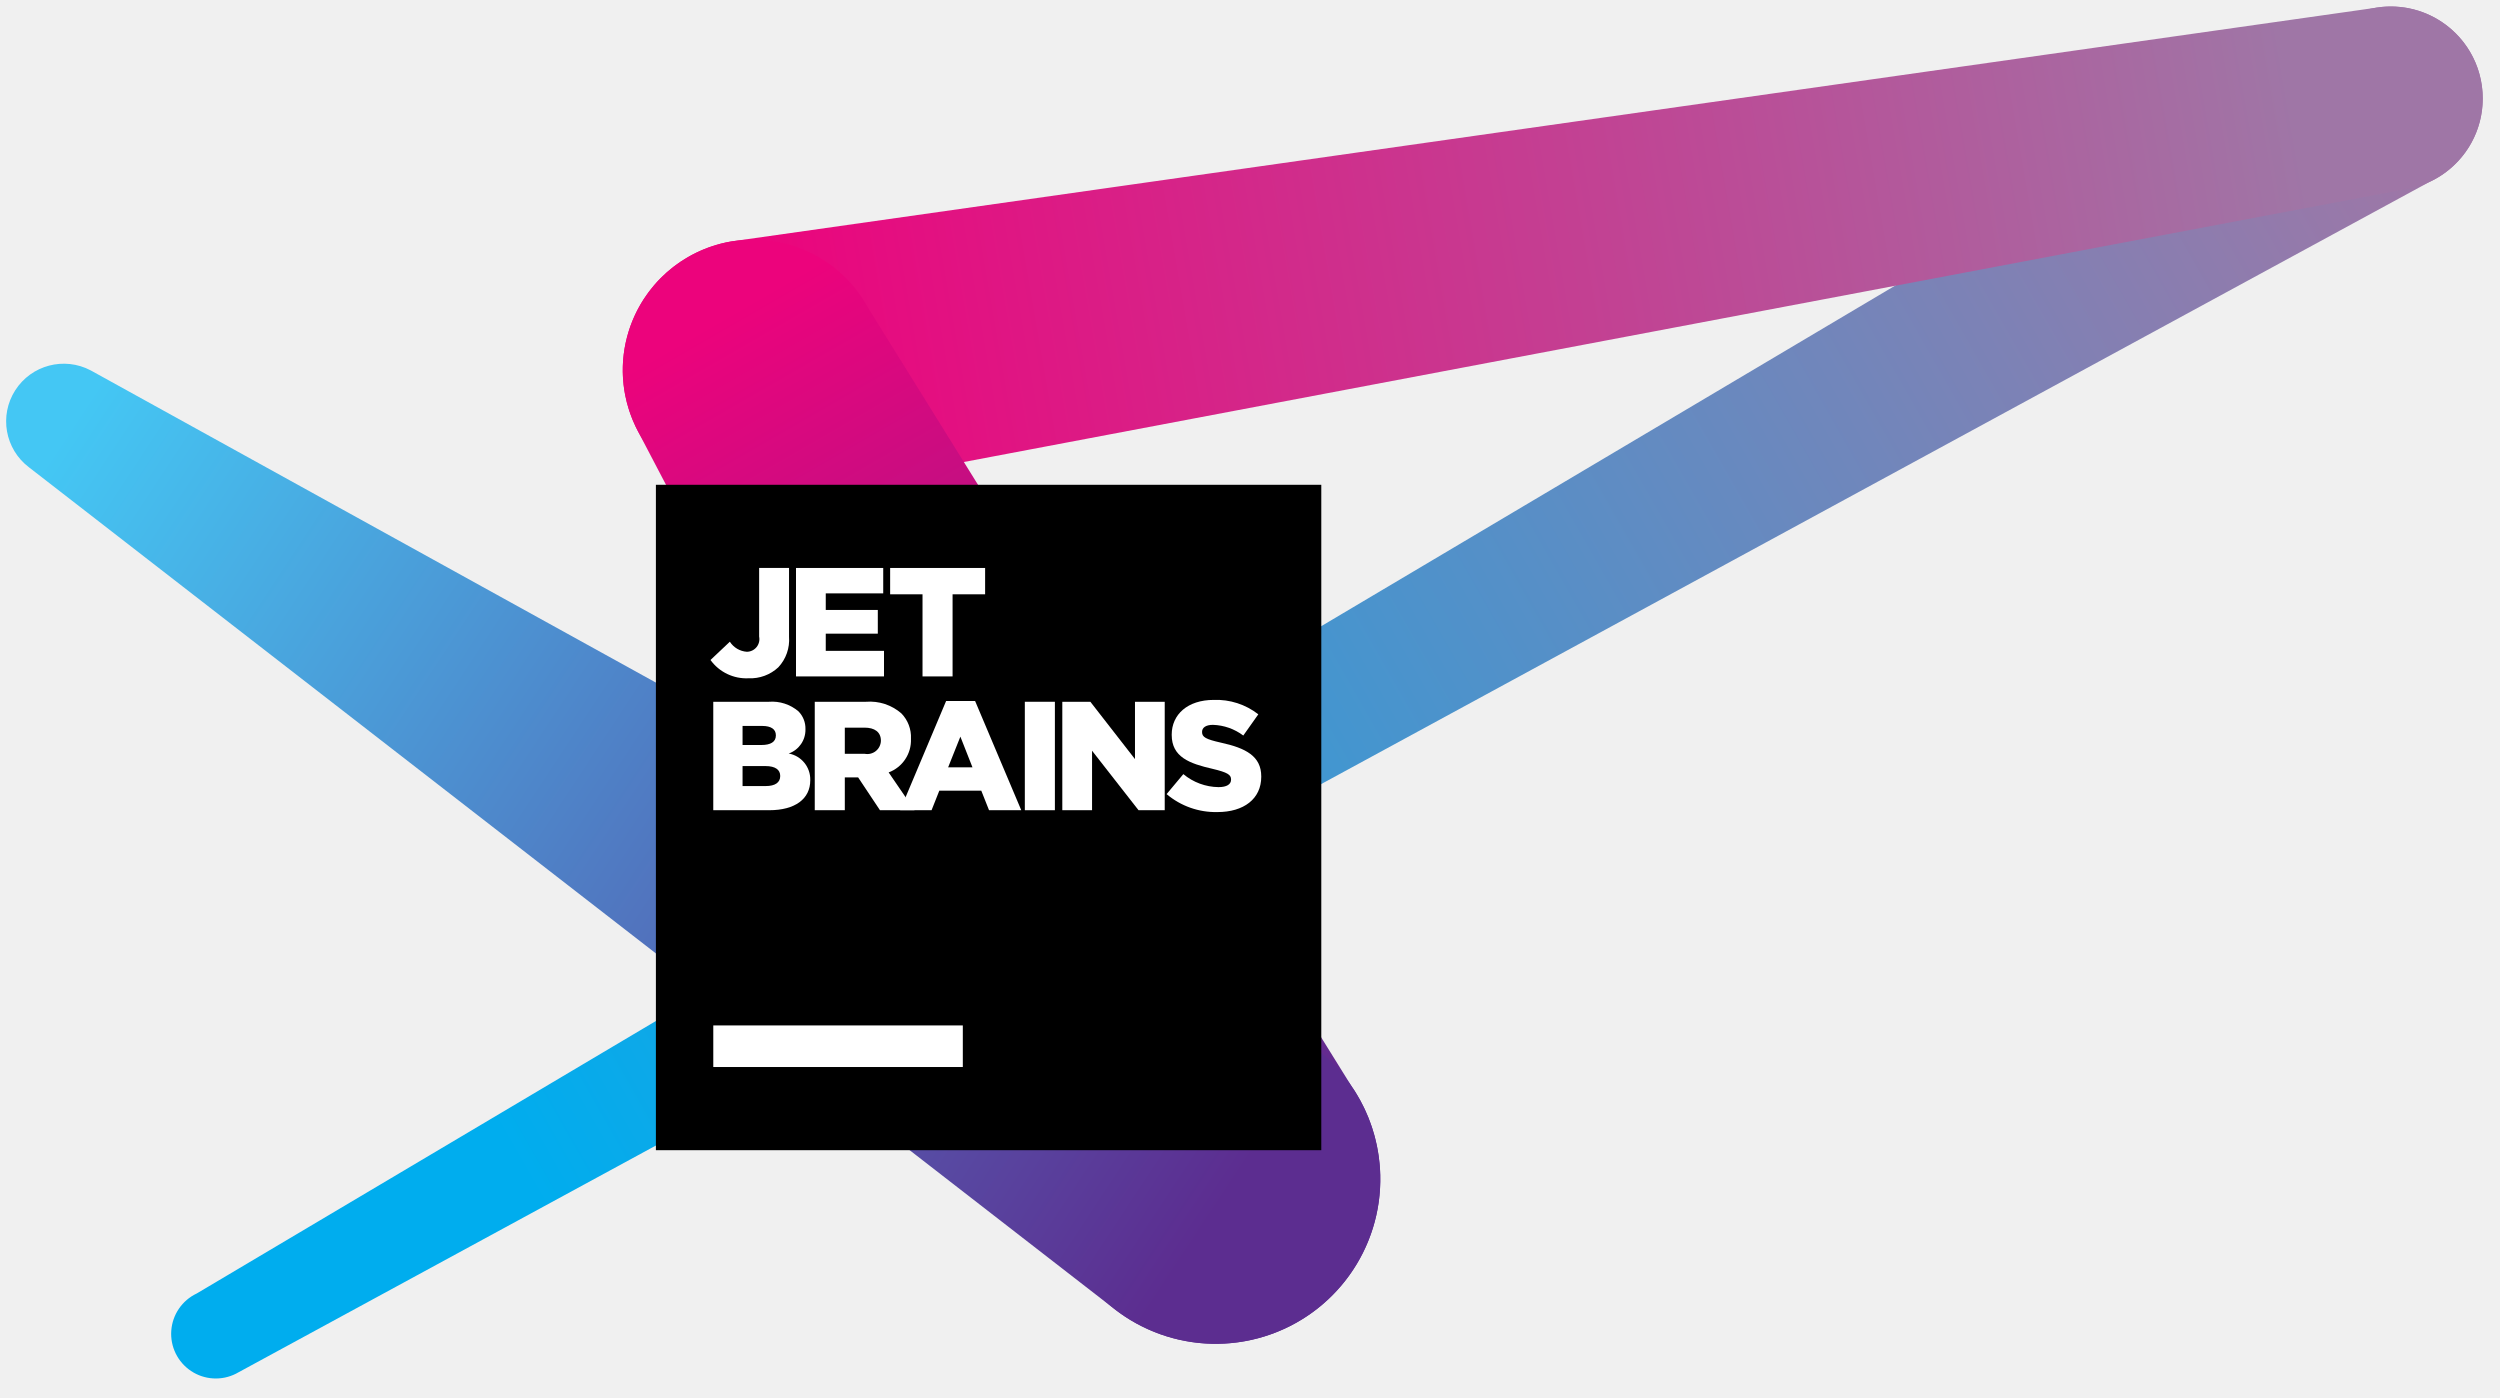
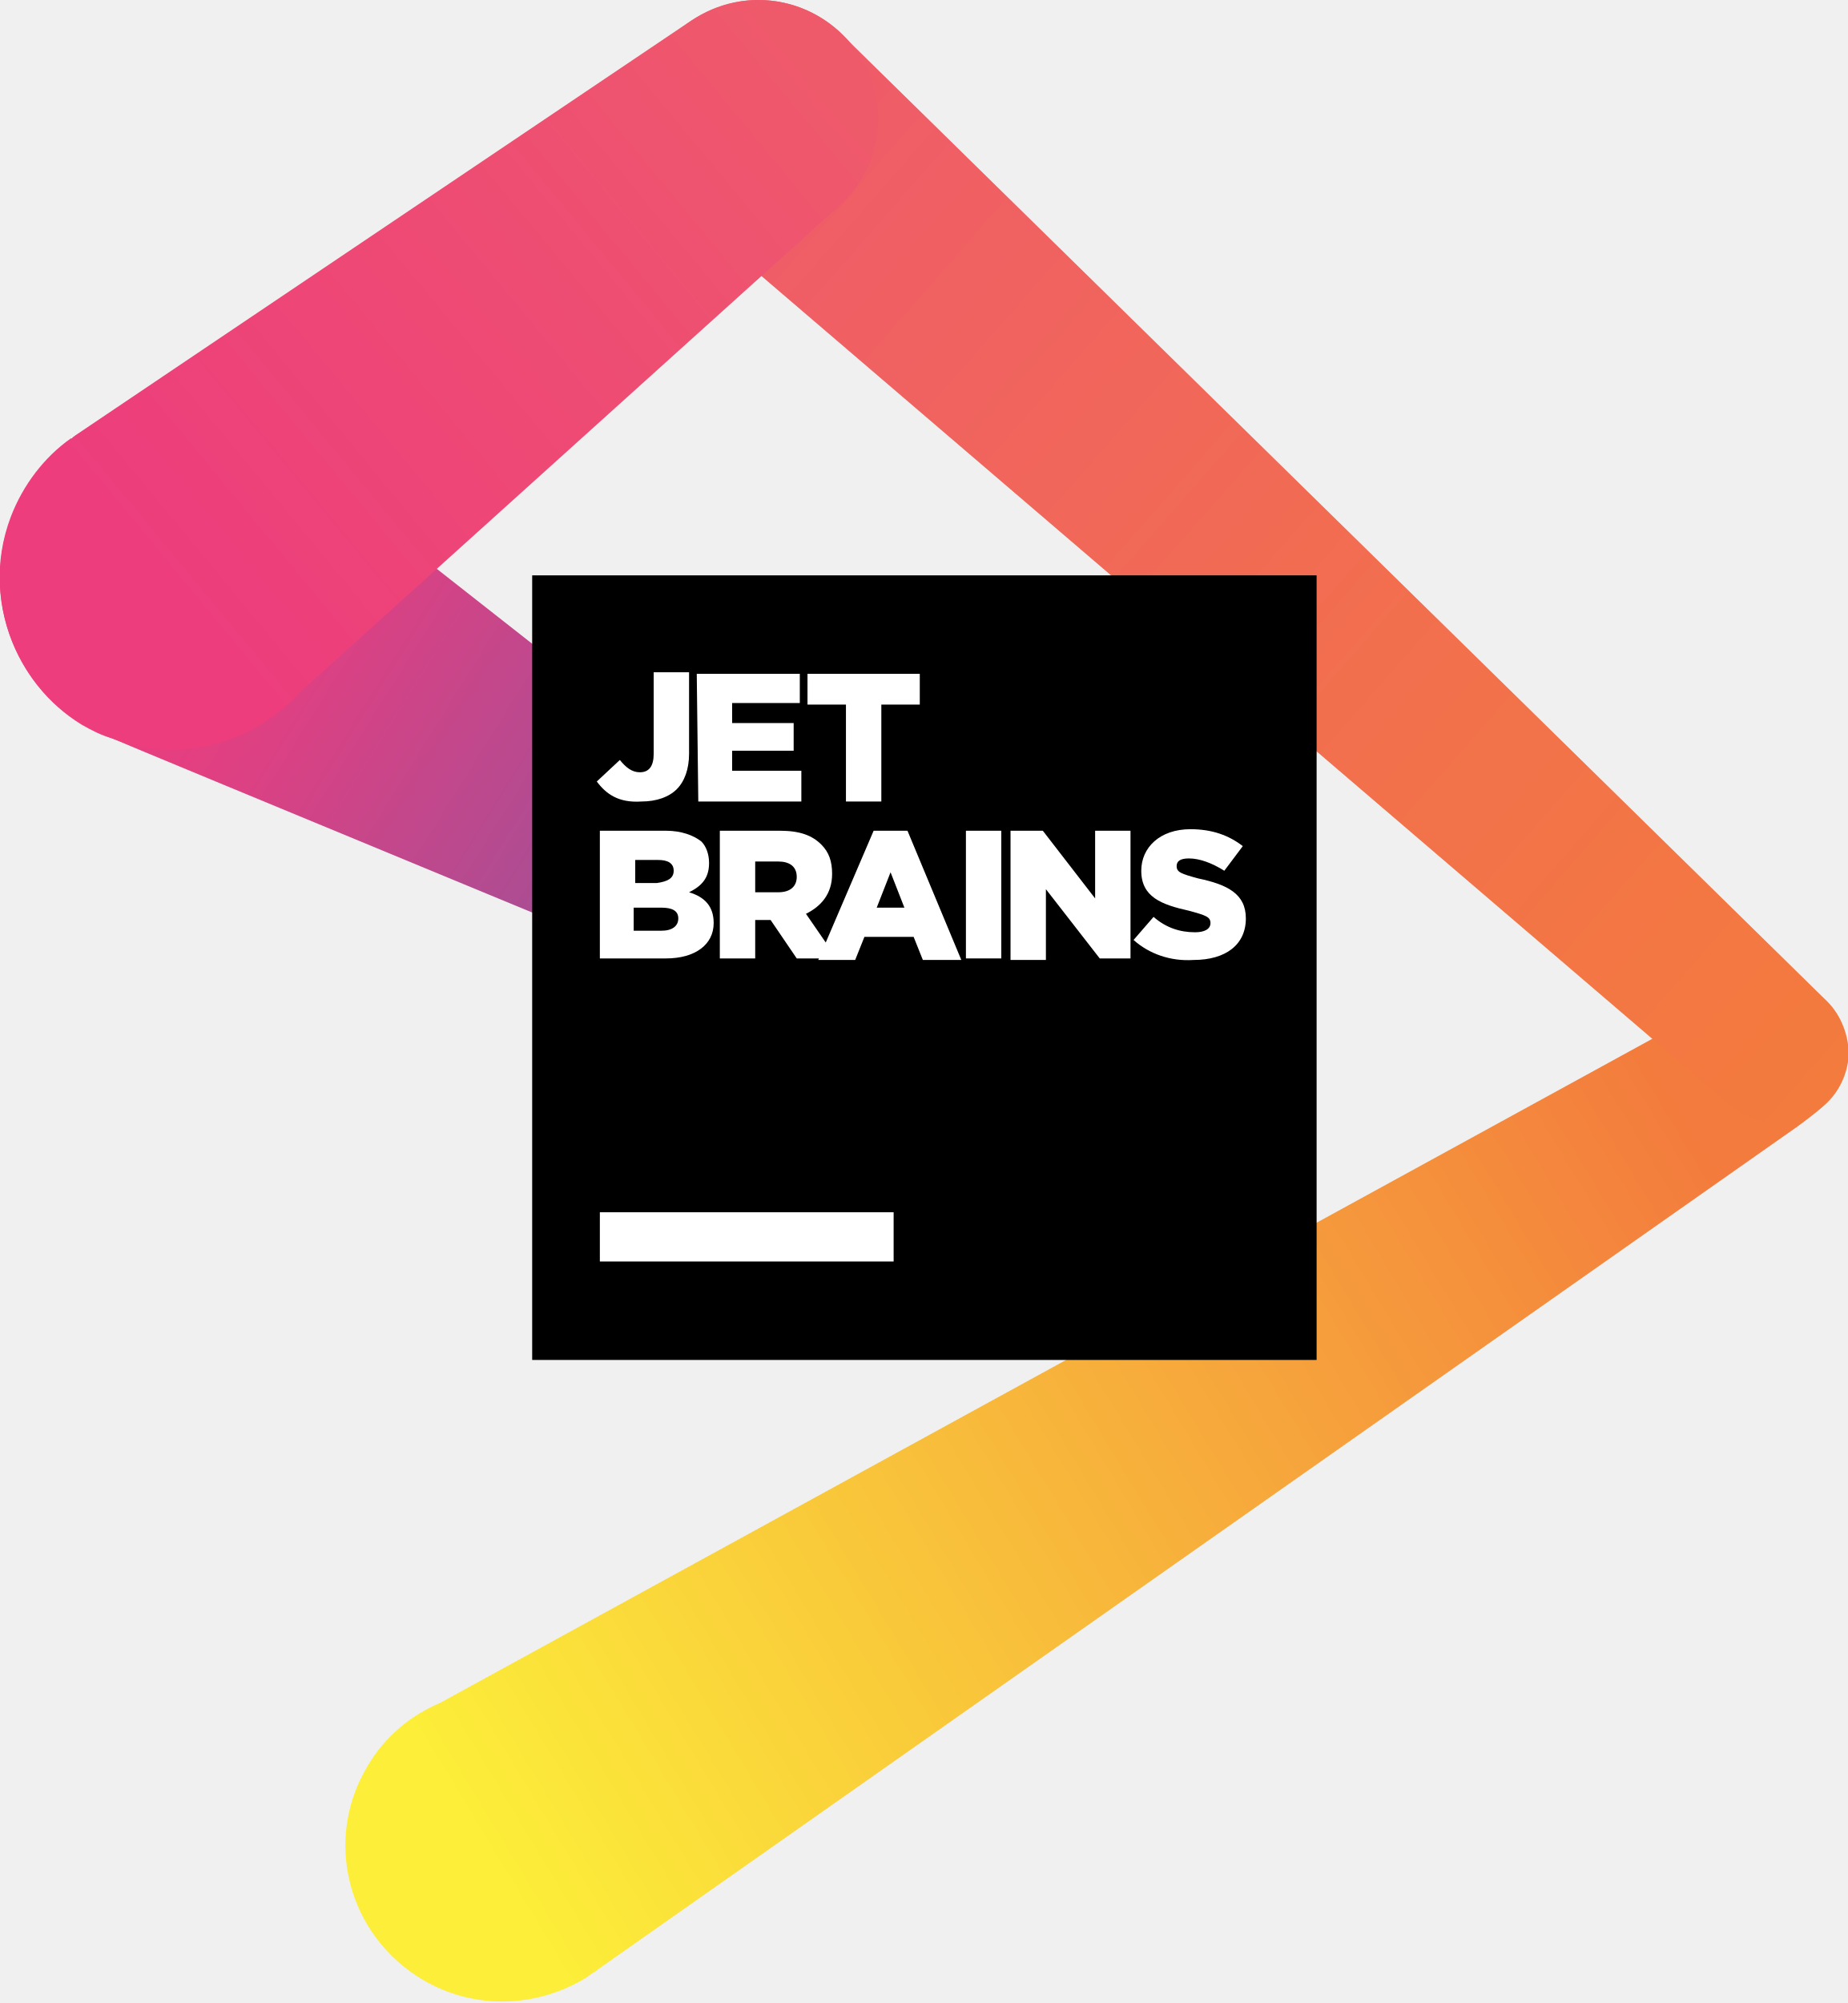
- <svg xmlns="http://www.w3.org/2000/svg" id="Layer_1" data-name="Layer 1" width="263" height="147" viewBox="0 0 263 147">
-   <defs>
-     <linearGradient id="linear-gradient" x1="54.457" y1="122.594" x2="251.779" y2="10.206" gradientUnits="userSpaceOnUse">
-       <stop offset="0" stop-color="#00adee" />
-       <stop offset="1" stop-color="#9f76a6" />
+ <svg xmlns="http://www.w3.org/2000/svg" version="1.1" id="Layer_1" x="0px" y="0px" width="120.1px" height="130.2px" viewBox="0 0 120.1 130.2" style="enable-background:new 0 0 120.1 130.2;" xml:space="preserve">
+   <g>
+     <linearGradient id="XMLID_2_" gradientUnits="userSpaceOnUse" x1="31.841" y1="120.558" x2="110.24" y2="73.24">
+       <stop offset="0" style="stop-color:#FCEE39" />
+       <stop offset="1" style="stop-color:#F37B3D" />
    </linearGradient>
-     <linearGradient id="linear-gradient-2" x1="80.247" y1="38.761" x2="241.262" y2="10.951" gradientUnits="userSpaceOnUse">
-       <stop offset="0" stop-color="#ec037c" />
-       <stop offset="1" stop-color="#9f76a6" />
+     <path id="XMLID_3041_" style="fill:url(#XMLID_2_);" d="M118.6,71.8c0.9-0.8,1.4-1.9,1.5-3.2c0.1-2.6-1.8-4.7-4.4-4.9   c-1.2-0.1-2.4,0.4-3.3,1.1l0,0l-83.8,45.9c-1.9,0.8-3.6,2.2-4.7,4.1c-2.9,4.8-1.3,11,3.6,13.9c3.4,2,7.5,1.8,10.7-0.2l0,0l0,0   c0.2-0.2,0.5-0.3,0.7-0.5l78-54.8C117.3,72.9,118.4,72.1,118.6,71.8L118.6,71.8L118.6,71.8z" />
+     <linearGradient id="XMLID_3_" gradientUnits="userSpaceOnUse" x1="48.361" y1="6.908" x2="119.918" y2="69.555">
+       <stop offset="0" style="stop-color:#EF5A6B" />
+       <stop offset="0.57" style="stop-color:#F26F4E" />
+       <stop offset="1" style="stop-color:#F37B3D" />
    </linearGradient>
-     <linearGradient id="linear-gradient-3" x1="75.721" y1="33.558" x2="127.825" y2="123.939" gradientUnits="userSpaceOnUse">
-       <stop offset="0" stop-color="#ec037c" />
-       <stop offset="1" stop-color="#5c2d90" />
+     <path id="XMLID_3049_" style="fill:url(#XMLID_3_);" d="M118.8,65.1L118.8,65.1L55,2.5C53.6,1,51.6,0,49.3,0   c-4.3,0-7.7,3.5-7.7,7.7v0c0,2.1,0.8,3.9,2.1,5.3l0,0l0,0c0.4,0.4,0.8,0.7,1.2,1l67.4,57.7l0,0c0.8,0.7,1.8,1.2,3,1.3   c2.6,0.1,4.7-1.8,4.9-4.4C120.2,67.3,119.7,66,118.8,65.1z" />
+     <linearGradient id="XMLID_4_" gradientUnits="userSpaceOnUse" x1="52.947" y1="63.641" x2="10.538" y2="37.156">
+       <stop offset="0" style="stop-color:#7C59A4" />
+       <stop offset="0.385" style="stop-color:#AF4C92" />
+       <stop offset="0.765" style="stop-color:#DC4183" />
+       <stop offset="0.957" style="stop-color:#ED3D7D" />
    </linearGradient>
-     <linearGradient id="linear-gradient-4" x1="7.465" y1="44.578" x2="129.454" y2="125.081" gradientUnits="userSpaceOnUse">
-       <stop offset="0" stop-color="#44c7f4" />
-       <stop offset="1" stop-color="#5c2d90" />
+     <path id="XMLID_3042_" style="fill:url(#XMLID_4_);" d="M57.1,59.5C57,59.5,17.7,28.5,16.9,28l0,0l0,0c-0.6-0.3-1.2-0.6-1.8-0.9   c-5.8-2.2-12.2,0.8-14.4,6.6c-1.9,5.1,0.2,10.7,4.6,13.4l0,0l0,0C6,47.5,6.6,47.8,7.3,48c0.4,0.2,45.4,18.8,45.4,18.8l0,0   c1.8,0.8,3.9,0.3,5.1-1.2C59.3,63.7,59,61,57.1,59.5z" />
+     <linearGradient id="XMLID_5_" gradientUnits="userSpaceOnUse" x1="52.174" y1="3.702" x2="10.771" y2="37.897">
+       <stop offset="0" style="stop-color:#EF5A6B" />
+       <stop offset="0.364" style="stop-color:#EE4E72" />
+       <stop offset="1" style="stop-color:#ED3D7D" />
    </linearGradient>
-   </defs>
-   <g>
-     <path d="M261.184,10.362a9.678,9.678,0,0,0-14.745-8.246l0-.001L20.694,136.075h0a4.697,4.697,0,1,0,4.133,8.435h0q0.09-.047.178-0.097l230.527-125.25a9.653,9.653,0,0,0,1.151-.625l0.033-.018-0.001-.002A9.668,9.668,0,0,0,261.184,10.362Z" fill="url(#linear-gradient)" />
-     <path d="M261.184,10.362A9.678,9.678,0,0,0,251.506.684q-0.275,0-.546.016-0.25.014-.497,0.041L76.798,25.419A13.735,13.735,0,1,0,83.535,51.983L252.804,19.951a9.636,9.636,0,0,0,1.036-.196l0.02-.004,0-.001A9.681,9.681,0,0,0,261.184,10.362Z" fill="url(#linear-gradient-2)" />
-     <path d="M145.203,123.63a17.237,17.237,0,0,0-3.064-9.425L91.305,32.352A13.737,13.737,0,0,0,66.113,42.951h0a13.633,13.633,0,0,0,1.043,2.498s45.233,86.37,45.582,86.998q0.309,0.556.657,1.086h0A17.32,17.32,0,0,0,145.203,123.63Z" fill="url(#linear-gradient-3)" />
-     <path d="M145.203,123.63a17.298,17.298,0,0,0-7.63-13.942h0a17.306,17.306,0,0,0-2.699-1.491L9.548,38.968a6.064,6.064,0,0,0-6.507,10.187l114.396,88.704A17.319,17.319,0,0,0,145.203,123.63Z" fill="url(#linear-gradient-4)" />
-     <g>
-       <rect x="69" y="51" width="70" height="70" />
-       <g>
-         <rect x="75.038" y="107.875" width="26.25" height="4.375" fill="#fff" />
-         <g>
-           <path d="M74.743,69.431L76.78,67.508a2.31,2.31,0,0,0,1.793,1.059A1.33,1.33,0,0,0,79.861,66.97V59.75h3.146v7.237a4.239,4.239,0,0,1-1.125,3.211,4.299,4.299,0,0,1-3.129,1.157A4.659,4.659,0,0,1,74.743,69.431Z" fill="#fff" />
-           <path d="M83.739,59.75h9.176v2.673H86.869v1.744H92.345v2.494H86.869V68.47H92.997v2.689H83.739V59.75Z" fill="#fff" />
-           <path d="M97.049,62.521H93.643V59.75h9.991v2.771h-3.423v8.638H97.049V62.521Z" fill="#fff" />
-           <path d="M75.036,73.826h5.851A4.273,4.273,0,0,1,84,74.836a2.567,2.567,0,0,1,.734,1.858v0.033a2.641,2.641,0,0,1-1.76,2.542,2.769,2.769,0,0,1,2.265,2.787v0.033c0,1.956-1.597,3.146-4.319,3.146H75.036V73.826Zm6.585,3.521c0-.636-0.505-0.978-1.434-0.978h-2.07v2.005h1.988c0.962,0,1.516-.326,1.516-0.994V77.346ZM80.529,80.59H78.117v2.103h2.445c0.978,0,1.516-.375,1.516-1.043V81.617C82.077,80.997,81.588,80.59,80.529,80.59Z" fill="#fff" />
-           <path d="M85.712,73.826h5.395a5.051,5.051,0,0,1,3.716,1.222,3.562,3.562,0,0,1,1.01,2.657v0.033a3.615,3.615,0,0,1-2.347,3.521l2.722,3.977H92.573l-2.298-3.455H88.874v3.455H85.712V73.826Zm5.264,5.476a1.433,1.433,0,0,0,1.695-1.353V77.917c0-.913-0.668-1.369-1.711-1.369H88.874v2.755H90.976Z" fill="#fff" />
-           <path d="M99.532,73.744H102.58l4.857,11.491h-3.39l-0.815-2.054H98.815L98,85.235H94.692Zm2.771,6.976-1.271-3.227L99.744,80.72h2.559Z" fill="#fff" />
-           <path d="M107.812,73.826h3.162V85.235h-3.162V73.826Z" fill="#fff" />
-           <path d="M111.756,73.826h2.95l4.694,6.031V73.826h3.129V85.235h-2.755l-4.89-6.259v6.259h-3.129V73.826Z" fill="#fff" />
-           <path d="M122.727,83.54l1.76-2.103a5.911,5.911,0,0,0,3.7,1.369c0.864,0,1.32-.293,1.32-0.782V81.991c0-.489-0.375-0.734-1.94-1.108-2.429-.554-4.303-1.239-4.303-3.569V77.281c0-2.119,1.679-3.651,4.417-3.651a7.181,7.181,0,0,1,4.694,1.516l-1.581,2.233a5.601,5.601,0,0,0-3.195-1.125c-0.766,0-1.141.31-1.141,0.733V77.02c0,0.522.391,0.75,1.988,1.108,2.608,0.57,4.238,1.418,4.238,3.553v0.033c0,2.331-1.842,3.716-4.613,3.716A7.999,7.999,0,0,1,122.727,83.54Z" fill="#fff" />
-         </g>
+     <path id="XMLID_3057_" style="fill:url(#XMLID_5_);" d="M49.3,0c-1.7,0-3.3,0.6-4.6,1.5L4.9,28.3c-0.1,0.1-0.2,0.1-0.2,0.2l-0.1,0   l0,0c-1.7,1.2-3.1,3-3.9,5.1C-1.5,39.4,1.5,45.9,7.3,48c3.6,1.4,7.5,0.7,10.4-1.4l0,0l0,0c0.7-0.5,1.3-1,1.8-1.6l34.6-31.2l0,0   c1.8-1.4,3-3.6,3-6.1v0C57.1,3.5,53.6,0,49.3,0z" />
+     <g id="XMLID_3008_">
+       <rect id="XMLID_3033_" x="34.6" y="37.4" style="fill:#000000;" width="51" height="51" />
+       <rect id="XMLID_3032_" x="39" y="78.8" style="fill:#FFFFFF;" width="19.1" height="3.2" />
+       <g id="XMLID_3009_">
+         <path id="XMLID_3030_" style="fill:#FFFFFF;" d="M38.8,50.8l1.5-1.4c0.4,0.5,0.8,0.8,1.3,0.8c0.6,0,0.9-0.4,0.9-1.2l0-5.3l2.3,0     l0,5.3c0,1-0.3,1.8-0.8,2.3c-0.5,0.5-1.3,0.8-2.3,0.8C40.2,52.2,39.4,51.6,38.8,50.8z" />
+         <path id="XMLID_3028_" style="fill:#FFFFFF;" d="M45.3,43.8l6.7,0v1.9l-4.4,0V47l4,0l0,1.8l-4,0l0,1.3l4.5,0l0,2l-6.7,0     L45.3,43.8z" />
+         <path id="XMLID_3026_" style="fill:#FFFFFF;" d="M55,45.8l-2.5,0l0-2l7.3,0l0,2l-2.5,0l0,6.3l-2.3,0L55,45.8z" />
+         <path id="XMLID_3022_" style="fill:#FFFFFF;" d="M39,54l4.3,0c1,0,1.8,0.3,2.3,0.7c0.3,0.3,0.5,0.8,0.5,1.4v0     c0,1-0.5,1.5-1.3,1.9c1,0.3,1.6,0.9,1.6,2v0c0,1.4-1.2,2.3-3.1,2.3l-4.3,0L39,54z M43.8,56.6c0-0.5-0.4-0.7-1-0.7l-1.5,0l0,1.5     l1.4,0C43.4,57.3,43.8,57.1,43.8,56.6L43.8,56.6z M43,59l-1.8,0l0,1.5H43c0.7,0,1.1-0.3,1.1-0.8v0C44.1,59.2,43.7,59,43,59z" />
+         <path id="XMLID_3019_" style="fill:#FFFFFF;" d="M46.8,54l3.9,0c1.3,0,2.1,0.3,2.7,0.9c0.5,0.5,0.7,1.1,0.7,1.9v0     c0,1.3-0.7,2.1-1.7,2.6l2,2.9l-2.6,0l-1.7-2.5h-1l0,2.5l-2.3,0L46.8,54z M50.6,58c0.8,0,1.2-0.4,1.2-1v0c0-0.7-0.5-1-1.2-1     l-1.5,0v2H50.6z" />
+         <path id="XMLID_3016_" style="fill:#FFFFFF;" d="M56.8,54l2.2,0l3.5,8.4l-2.5,0l-0.6-1.5l-3.2,0l-0.6,1.5l-2.4,0L56.8,54z      M58.8,59l-0.9-2.3L57,59L58.8,59z" />
+         <path id="XMLID_3014_" style="fill:#FFFFFF;" d="M62.8,54l2.3,0l0,8.3l-2.3,0L62.8,54z" />
+         <path id="XMLID_3012_" style="fill:#FFFFFF;" d="M65.7,54l2.1,0l3.4,4.4l0-4.4l2.3,0l0,8.3l-2,0L68,57.8l0,4.6l-2.3,0L65.7,54z" />
+         <path id="XMLID_3010_" style="fill:#FFFFFF;" d="M73.7,61.1l1.3-1.5c0.8,0.7,1.7,1,2.7,1c0.6,0,1-0.2,1-0.6v0     c0-0.4-0.3-0.5-1.4-0.8c-1.8-0.4-3.1-0.9-3.1-2.6v0c0-1.5,1.2-2.7,3.2-2.7c1.4,0,2.5,0.4,3.4,1.1l-1.2,1.6     c-0.8-0.5-1.6-0.8-2.3-0.8c-0.6,0-0.8,0.2-0.8,0.5v0c0,0.4,0.3,0.5,1.4,0.8c1.9,0.4,3.1,1,3.1,2.6v0c0,1.7-1.3,2.7-3.4,2.7     C76.1,62.5,74.7,62,73.7,61.1z" />
      </g>
    </g>
  </g>
</svg>
